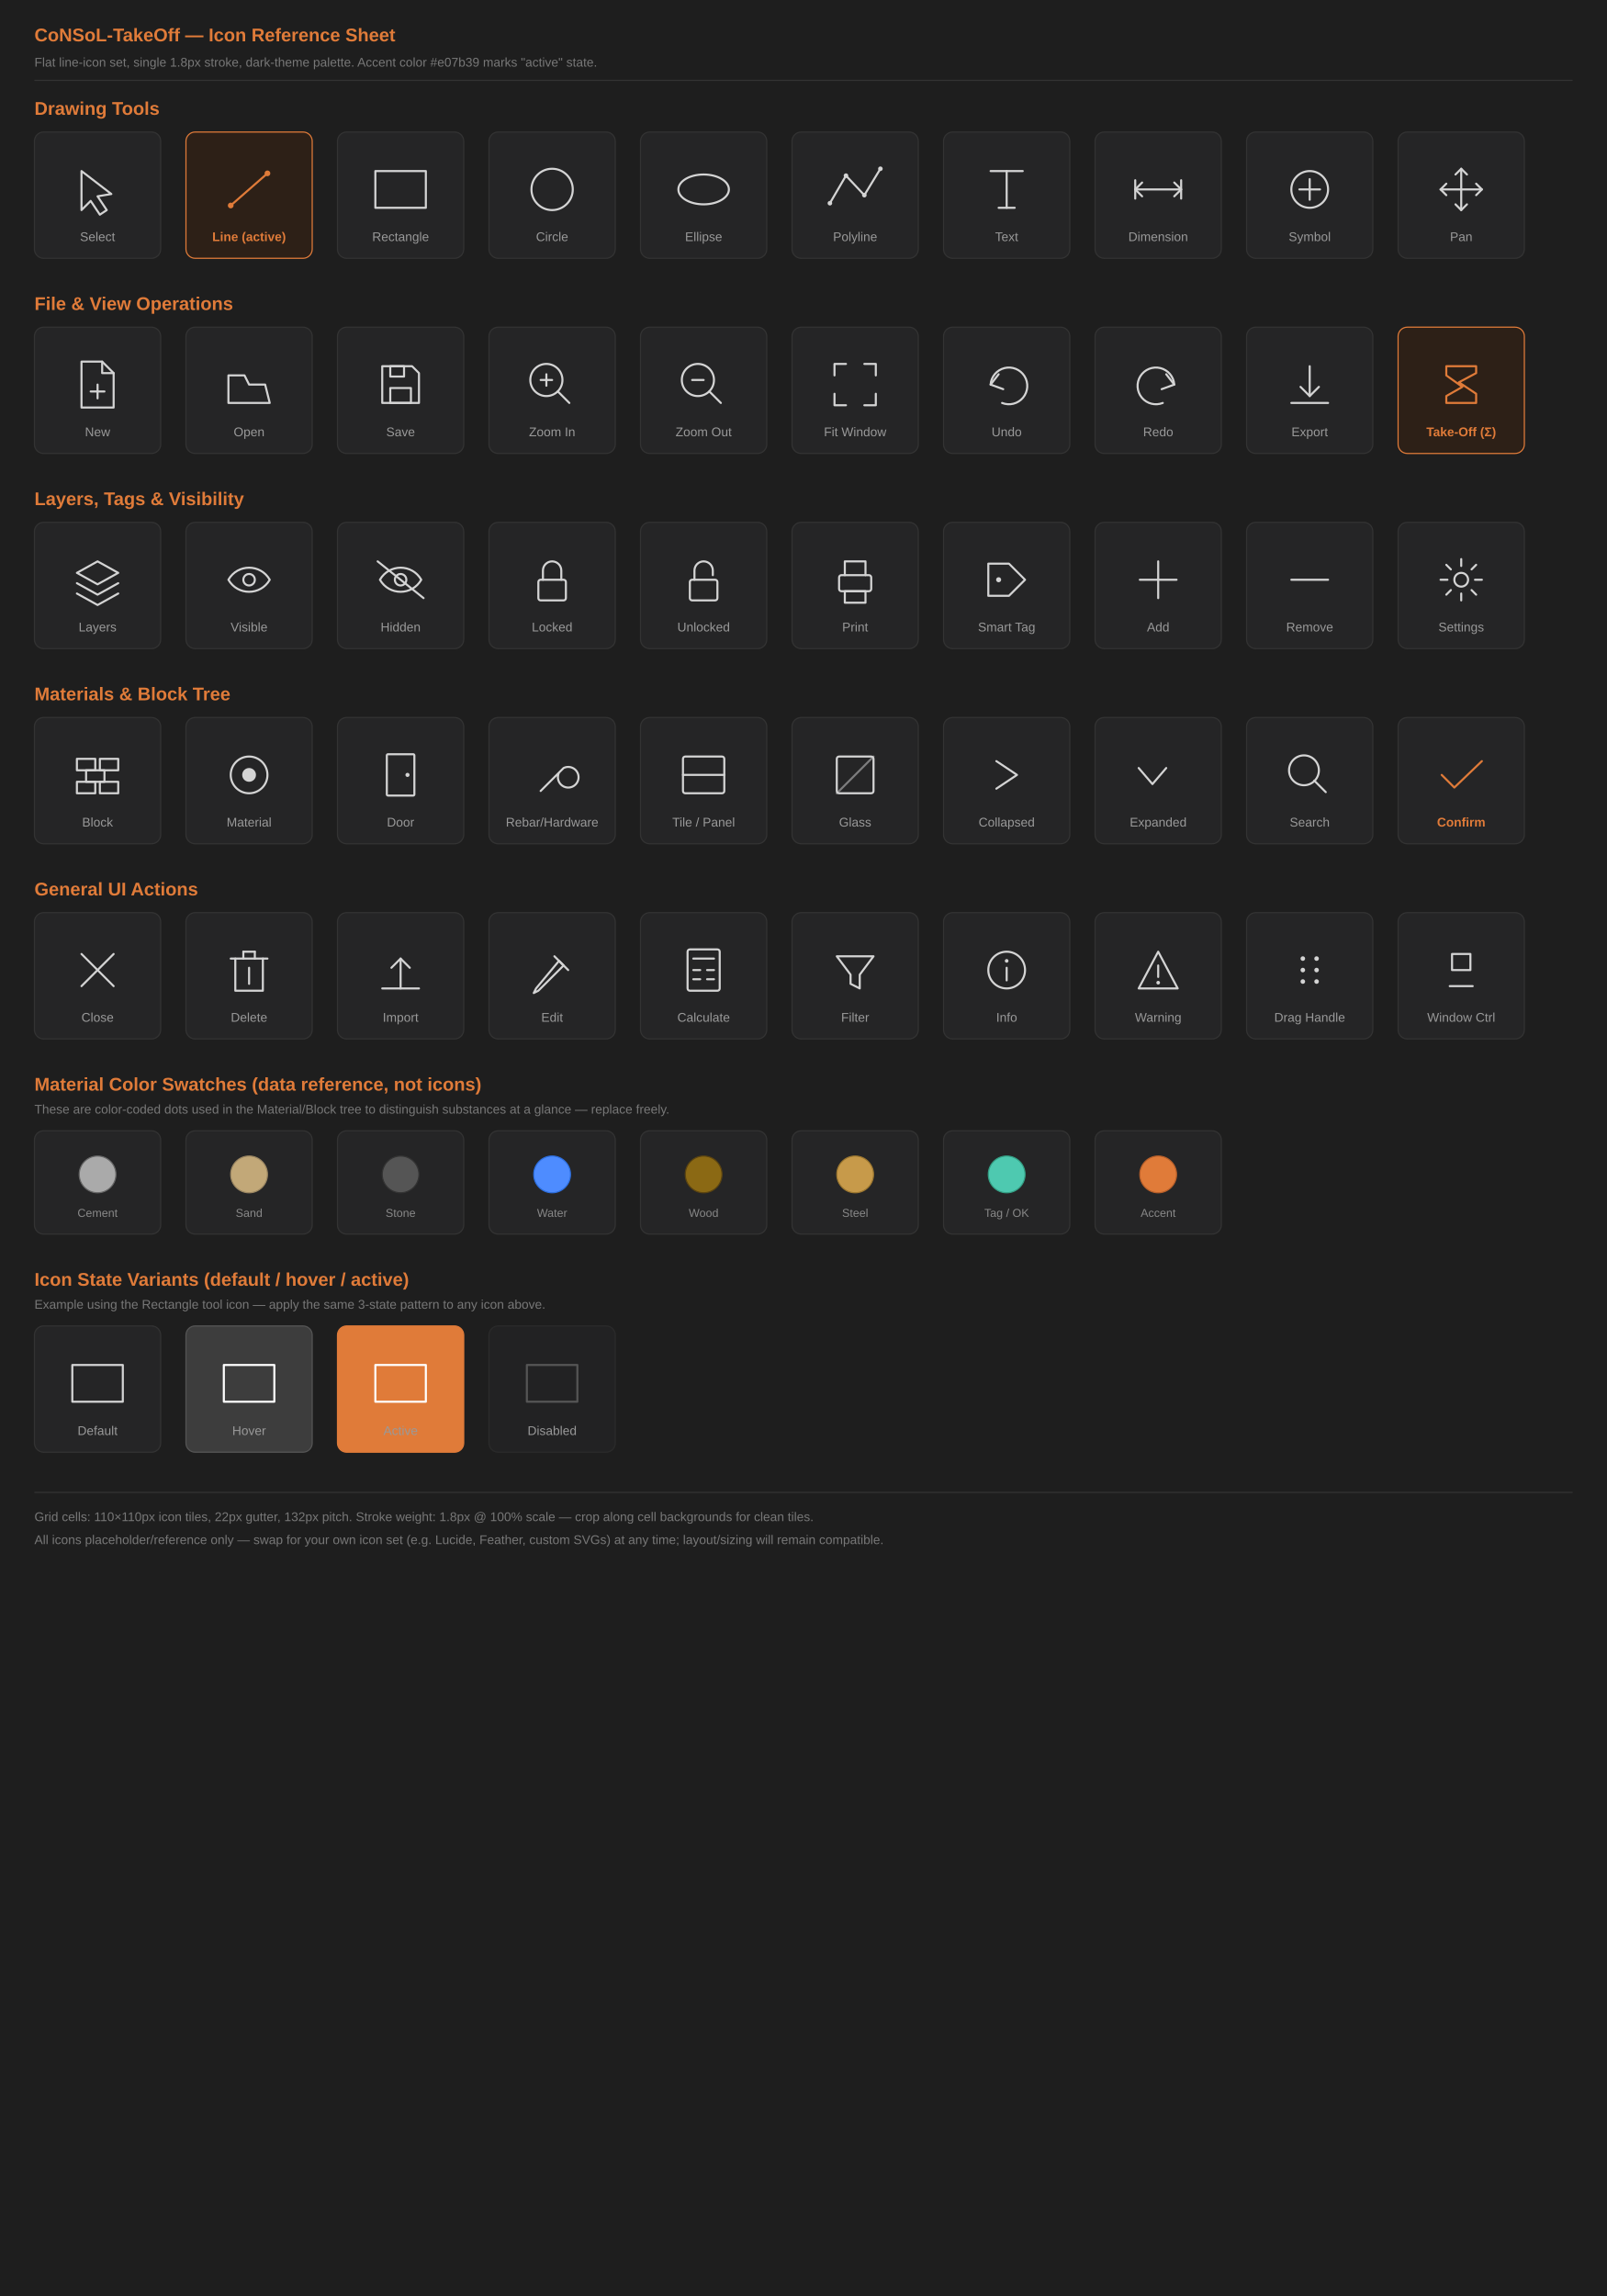
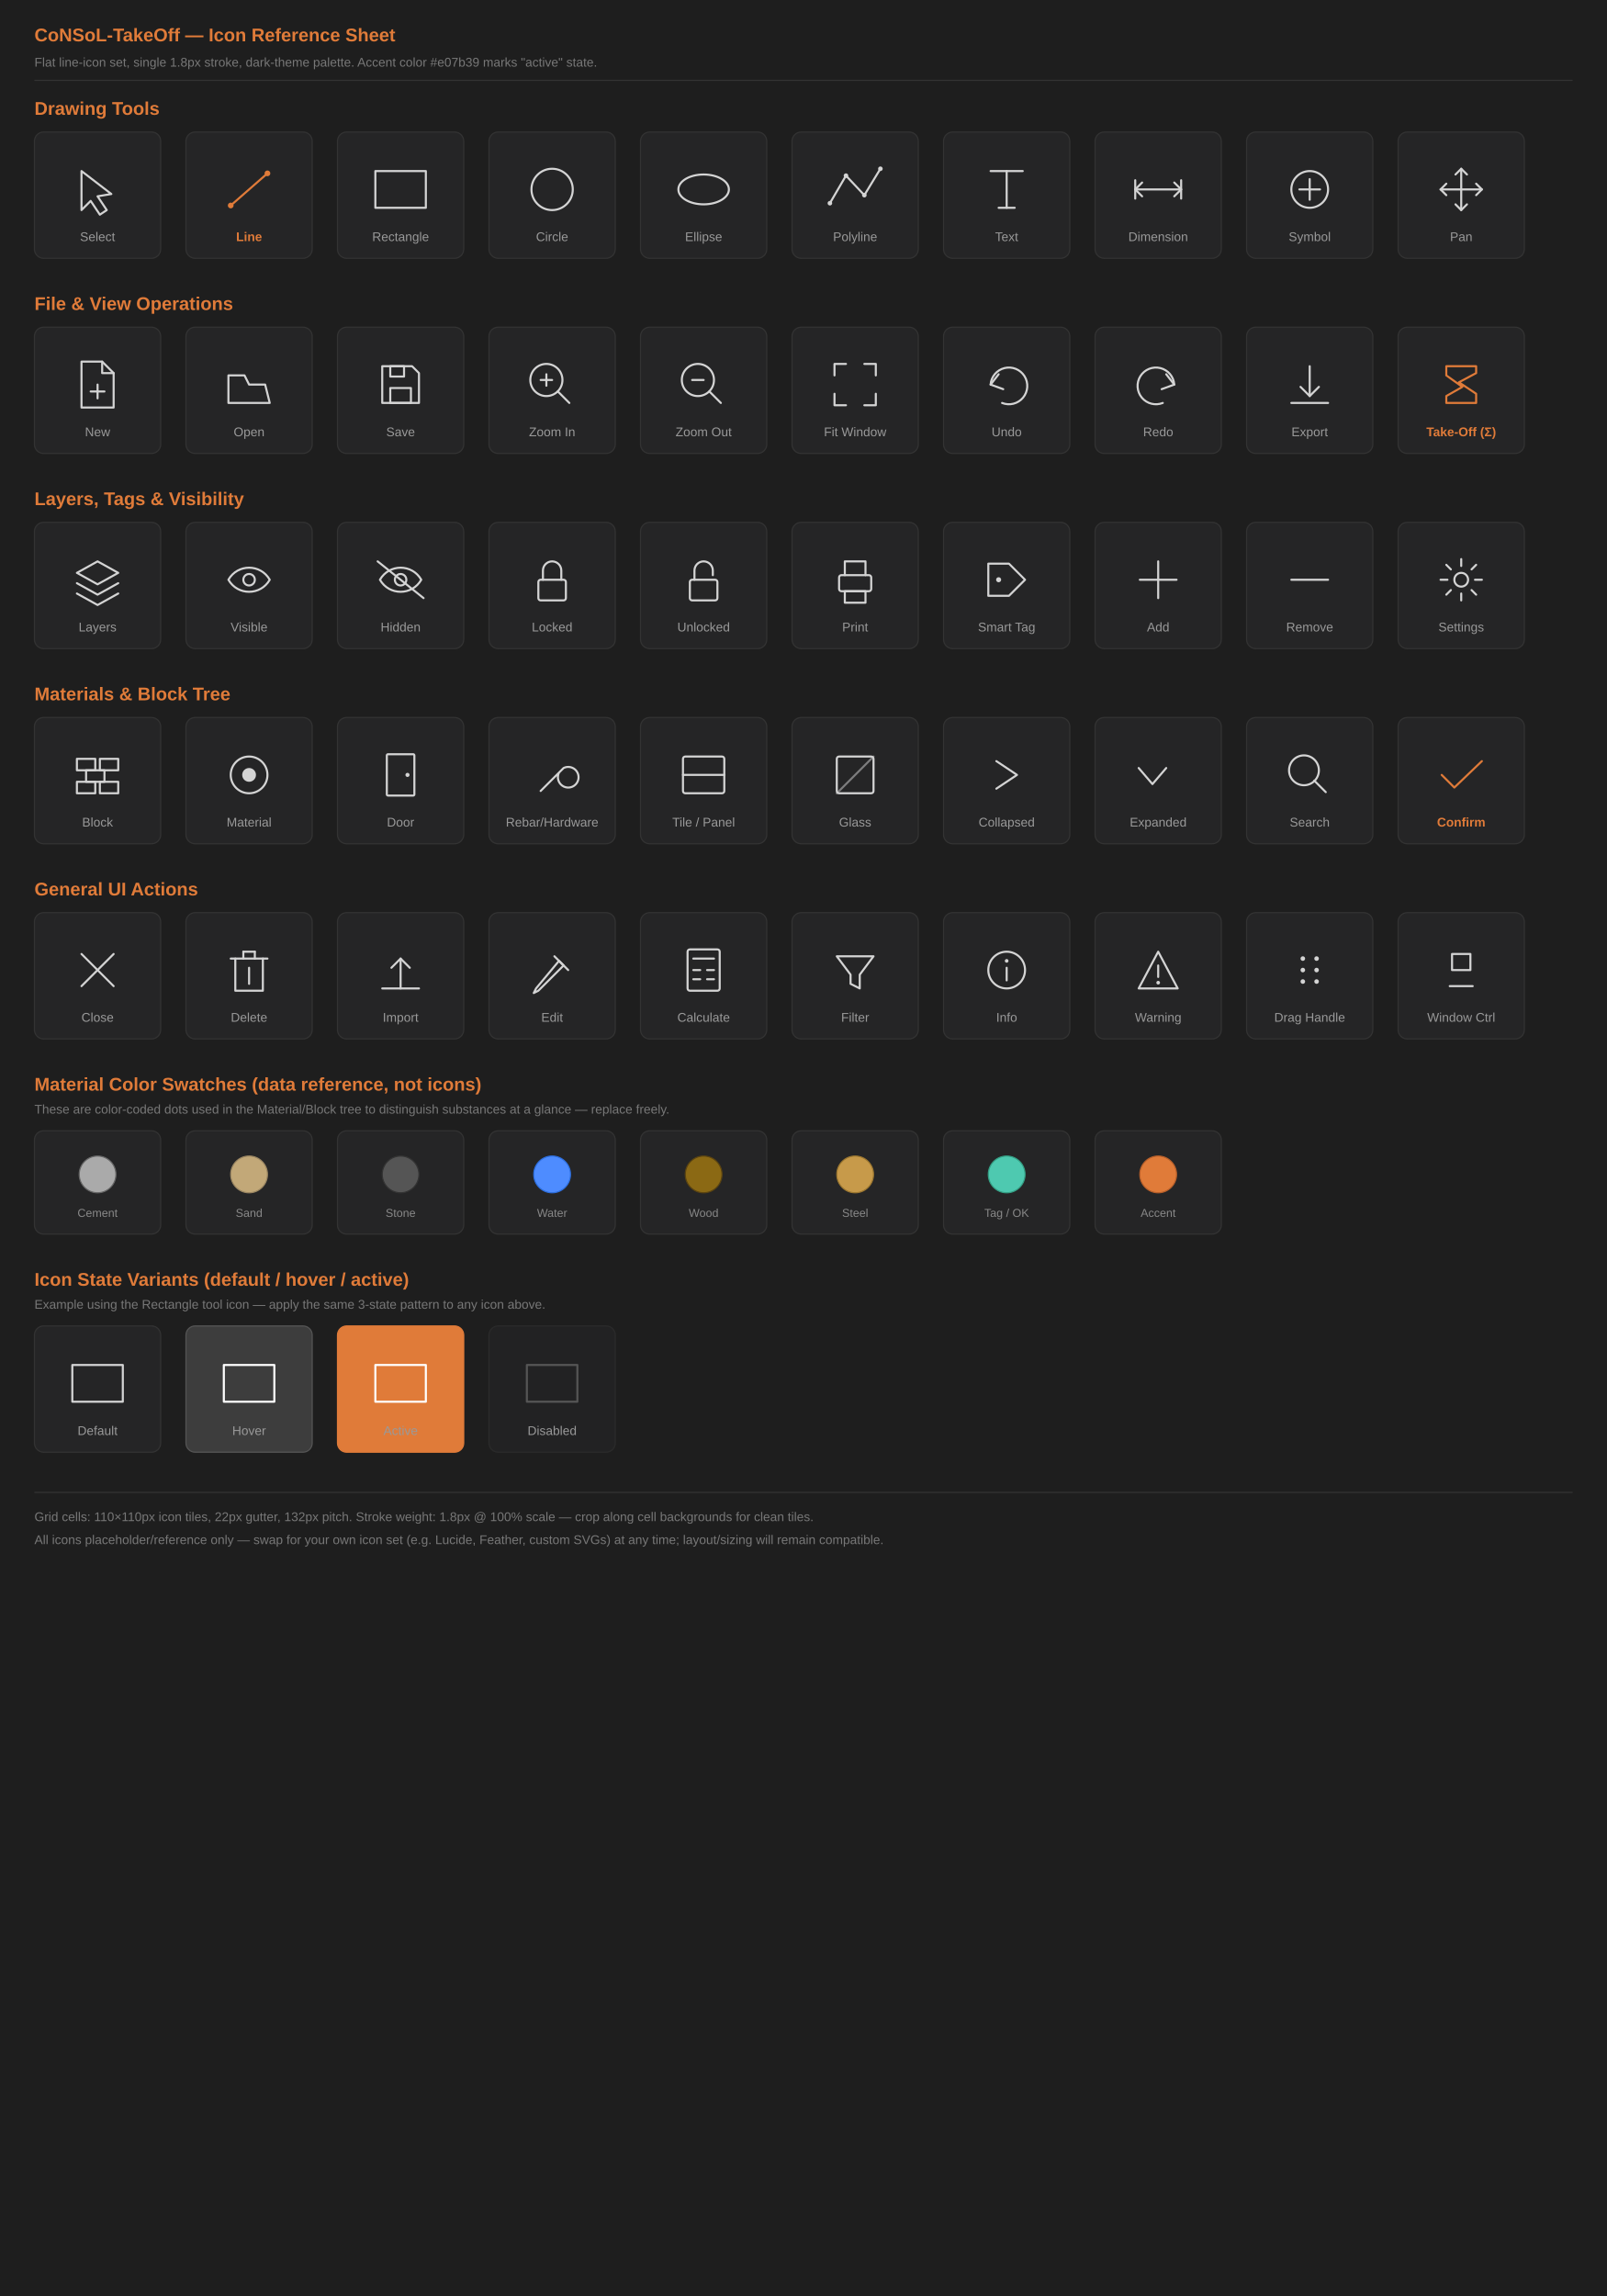
<svg xmlns="http://www.w3.org/2000/svg" width="1400" height="2000" viewBox="0 0 1400 2000">
  <defs>
    <style>
      .bg { fill: #1e1e1e; }
      .cell-bg { fill: #252526; stroke: #333; stroke-width: 1; }
      .cell-bg.active { fill: #2d2017; stroke: #e07b39; }
      .icon-stroke { fill: none; stroke: #d4d4d4; stroke-width: 1.8; stroke-linecap: round; stroke-linejoin: round; }
      .icon-stroke-accent { fill: none; stroke: #e07b39; stroke-width: 1.8; stroke-linecap: round; stroke-linejoin: round; }
      .icon-fill { fill: #d4d4d4; }
      .icon-fill-accent { fill: #e07b39; }
      .label { fill: #999; font-family: 'Segoe UI', Arial, sans-serif; font-size: 11px; text-anchor: middle; }
      .label-accent { fill: #e07b39; font-family: 'Segoe UI', Arial, sans-serif; font-size: 11px; text-anchor: middle; font-weight: 600; }
      .section-title { fill: #e07b39; font-family: 'Segoe UI', Arial, sans-serif; font-size: 16px; font-weight: 700; }
      .section-sub { fill: #777; font-family: 'Segoe UI', Arial, sans-serif; font-size: 11px; }
      .swatch-label { fill: #888; font-family: 'Segoe UI', Arial, sans-serif; font-size: 10px; text-anchor: middle; }
    </style>
  </defs>
  <rect class="bg" width="1400" height="2000" />
  <text x="30" y="36" class="section-title" font-size="22">CoNSoL-TakeOff — Icon Reference Sheet</text>
  <text x="30" y="58" class="section-sub">Flat line-icon set, single 1.8px stroke, dark-theme palette. Accent color #e07b39 marks "active" state.</text>
  <line x1="30" y1="70" x2="1370" y2="70" stroke="#333" stroke-width="1" />
+   <text x="30" y="270" class="section-title">File &amp; View Operations</text>
+   <g transform="translate(30,285)">
+     <rect class="cell-bg" width="110" height="110" rx="8" />
+     <g transform="translate(55,50)">
+       <path class="icon-stroke" d="M -14,-20 L 4,-20 L 14,-10 L 14,20 L -14,20 Z" />
+       <polyline class="icon-stroke" points="4,-20 4,-10 14,-10" />
+       <line class="icon-stroke" x1="-6" y1="6" x2="6" y2="6" />
+       <line class="icon-stroke" x1="0" y1="0" x2="0" y2="12" />
+     </g>
+     <text x="55" y="95" class="label">New</text>
+   </g>
+   <g transform="translate(162,285)">
+     <rect class="cell-bg" width="110" height="110" rx="8" />
+     <g transform="translate(55,52)">
+       <path class="icon-stroke" d="M -18,-10 L -18,14 L 18,14 L 14,-2 L 0,-2 L -4,-10 Z" />
+     </g>
+     <text x="55" y="95" class="label">Open</text>
+   </g>
+   <g transform="translate(294,285)">
+     <rect class="cell-bg" width="110" height="110" rx="8" />
+     <g transform="translate(55,50)">
+       <path class="icon-stroke" d="M -16,-16 L 10,-16 L 16,-10 L 16,16 L -16,16 Z" />
+       <rect class="icon-stroke" x="-9" y="-16" width="12" height="9" />
+       <rect class="icon-stroke" x="-9" y="3" width="18" height="13" />
+     </g>
+     <text x="55" y="95" class="label">Save</text>
+   </g>
  <text x="30" y="100" class="section-title">Drawing Tools</text>
  <g transform="translate(30,115)">
-     <rect class="cell-bg" width="110" height="110" rx="8" />
+     <rect width="110" height="110" rx="8" fill="#252526" stroke="#333333" stroke-width="1" />
    <g transform="translate(55,50)">
      <path class="icon-stroke" d="M -14,-16 L 12,4 L 0,6 L 8,18 L 2,22 L -6,10 L -14,18 Z" />
    </g>
    <text x="55" y="95" class="label">Select</text>
  </g>
  <g transform="translate(162,115)">
-     <rect class="cell-bg active" width="110" height="110" rx="8" />
+     <rect class="cell-bg " width="110" height="110" rx="8" />
    <g transform="translate(55,50)">
      <line class="icon-stroke-accent" x1="-16" y1="14" x2="16" y2="-14" />
      <circle class="icon-fill-accent" cx="-16" cy="14" r="2.5" />
      <circle class="icon-fill-accent" cx="16" cy="-14" r="2.5" />
    </g>
-     <text x="55" y="95" class="label-accent">Line (active)</text>
+     <text x="55" y="95" class="label-accent">Line</text>
  </g>
  <g transform="translate(294,115)">
    <rect class="cell-bg" width="110" height="110" rx="8" />
    <rect class="icon-stroke" x="33" y="34" width="44" height="32" />
    <text x="55" y="95" class="label">Rectangle</text>
  </g>
  <g transform="translate(426,115)">
    <rect class="cell-bg" width="110" height="110" rx="8" />
    <circle class="icon-stroke" cx="55" cy="50" r="18" />
    <text x="55" y="95" class="label">Circle</text>
  </g>
  <g transform="translate(558,115)">
    <rect class="cell-bg" width="110" height="110" rx="8" />
    <ellipse class="icon-stroke" cx="55" cy="50" rx="22" ry="13" />
    <text x="55" y="95" class="label">Ellipse</text>
  </g>
  <g transform="translate(690,115)">
    <rect class="cell-bg" width="110" height="110" rx="8" />
    <polyline class="icon-stroke" points="33,62 47,38 63,55 77,32" />
    <circle class="icon-fill" cx="33" cy="62" r="2" />
    <circle class="icon-fill" cx="47" cy="38" r="2" />
    <circle class="icon-fill" cx="63" cy="55" r="2" />
    <circle class="icon-fill" cx="77" cy="32" r="2" />
    <text x="55" y="95" class="label">Polyline</text>
  </g>
  <g transform="translate(822,115)">
    <rect class="cell-bg" width="110" height="110" rx="8" />
    <g transform="translate(55,50)">
      <line class="icon-stroke" x1="-14" y1="-16" x2="14" y2="-16" />
      <line class="icon-stroke" x1="0" y1="-16" x2="0" y2="16" />
      <line class="icon-stroke" x1="-7" y1="16" x2="7" y2="16" />
    </g>
    <text x="55" y="95" class="label">Text</text>
  </g>
  <g transform="translate(954,115)">
    <rect class="cell-bg" width="110" height="110" rx="8" />
    <g transform="translate(55,50)">
      <line class="icon-stroke" x1="-20" y1="0" x2="20" y2="0" />
      <polyline class="icon-stroke" points="-14,-6 -20,0 -14,6" />
      <polyline class="icon-stroke" points="14,-6 20,0 14,6" />
      <line class="icon-stroke" x1="-20" y1="-8" x2="-20" y2="8" />
      <line class="icon-stroke" x1="20" y1="-8" x2="20" y2="8" />
    </g>
    <text x="55" y="95" class="label">Dimension</text>
  </g>
  <g transform="translate(1086,115)">
    <rect class="cell-bg" width="110" height="110" rx="8" />
    <g transform="translate(55,50)">
      <circle class="icon-stroke" cx="0" cy="0" r="16" />
      <line class="icon-stroke" x1="0" y1="-9" x2="0" y2="9" />
      <line class="icon-stroke" x1="-9" y1="0" x2="9" y2="0" />
    </g>
    <text x="55" y="95" class="label">Symbol</text>
  </g>
  <g transform="translate(1218,115)">
    <rect class="cell-bg" width="110" height="110" rx="8" />
    <g transform="translate(55,50)">
      <line class="icon-stroke" x1="0" y1="-18" x2="0" y2="18" />
      <line class="icon-stroke" x1="-18" y1="0" x2="18" y2="0" />
      <polyline class="icon-stroke" points="-5,-13 0,-18 5,-13" />
      <polyline class="icon-stroke" points="-5,13 0,18 5,13" />
      <polyline class="icon-stroke" points="-13,-5 -18,0 -13,5" />
      <polyline class="icon-stroke" points="13,-5 18,0 13,5" />
    </g>
    <text x="55" y="95" class="label">Pan</text>
  </g>
-   <text x="30" y="270" class="section-title">File &amp; View Operations</text>
-   <g transform="translate(30,285)">
-     <rect class="cell-bg" width="110" height="110" rx="8" />
-     <g transform="translate(55,50)">
-       <path class="icon-stroke" d="M -14,-20 L 4,-20 L 14,-10 L 14,20 L -14,20 Z" />
-       <polyline class="icon-stroke" points="4,-20 4,-10 14,-10" />
-       <line class="icon-stroke" x1="-6" y1="6" x2="6" y2="6" />
-       <line class="icon-stroke" x1="0" y1="0" x2="0" y2="12" />
-     </g>
-     <text x="55" y="95" class="label">New</text>
-   </g>
-   <g transform="translate(162,285)">
-     <rect class="cell-bg" width="110" height="110" rx="8" />
-     <g transform="translate(55,52)">
-       <path class="icon-stroke" d="M -18,-10 L -18,14 L 18,14 L 14,-2 L 0,-2 L -4,-10 Z" />
-     </g>
-     <text x="55" y="95" class="label">Open</text>
-   </g>
-   <g transform="translate(294,285)">
-     <rect class="cell-bg" width="110" height="110" rx="8" />
-     <g transform="translate(55,50)">
-       <path class="icon-stroke" d="M -16,-16 L 10,-16 L 16,-10 L 16,16 L -16,16 Z" />
-       <rect class="icon-stroke" x="-9" y="-16" width="12" height="9" />
-       <rect class="icon-stroke" x="-9" y="3" width="18" height="13" />
-     </g>
-     <text x="55" y="95" class="label">Save</text>
-   </g>
  <g transform="translate(426,285)">
    <rect class="cell-bg" width="110" height="110" rx="8" />
    <g transform="translate(50,46)">
      <circle class="icon-stroke" cx="0" cy="0" r="14" />
      <line class="icon-stroke" x1="10" y1="10" x2="20" y2="20" />
      <line class="icon-stroke" x1="-5" y1="0" x2="5" y2="0" />
      <line class="icon-stroke" x1="0" y1="-5" x2="0" y2="5" />
    </g>
    <text x="55" y="95" class="label">Zoom In</text>
  </g>
  <g transform="translate(558,285)">
    <rect class="cell-bg" width="110" height="110" rx="8" />
    <g transform="translate(50,46)">
      <circle class="icon-stroke" cx="0" cy="0" r="14" />
      <line class="icon-stroke" x1="10" y1="10" x2="20" y2="20" />
      <line class="icon-stroke" x1="-5" y1="0" x2="5" y2="0" />
    </g>
    <text x="55" y="95" class="label">Zoom Out</text>
  </g>
  <g transform="translate(690,285)">
    <rect class="cell-bg" width="110" height="110" rx="8" />
    <g transform="translate(55,50)">
      <polyline class="icon-stroke" points="-18,-8 -18,-18 -8,-18" />
      <polyline class="icon-stroke" points="8,-18 18,-18 18,-8" />
      <polyline class="icon-stroke" points="18,8 18,18 8,18" />
      <polyline class="icon-stroke" points="-8,18 -18,18 -18,8" />
    </g>
    <text x="55" y="95" class="label">Fit Window</text>
  </g>
  <g transform="translate(822,285)">
    <rect class="cell-bg" width="110" height="110" rx="8" />
    <g transform="translate(55,50)">
      <path class="icon-stroke" d="M -14,0 A 16,16 0 1 1 -4,16" />
      <polyline class="icon-stroke" points="-7,-9 -14,0 -3,4" />
    </g>
    <text x="55" y="95" class="label">Undo</text>
  </g>
  <g transform="translate(954,285)">
    <rect class="cell-bg" width="110" height="110" rx="8" />
    <g transform="translate(55,50)">
      <path class="icon-stroke" d="M 14,0 A 16,16 0 1 0 4,16" />
      <polyline class="icon-stroke" points="7,-9 14,0 3,4" />
    </g>
    <text x="55" y="95" class="label">Redo</text>
  </g>
+   <g transform="translate(1218,285)">
+     <rect class="cell-bg" width="110" height="110" rx="8" />
+     <g transform="translate(55,50)">
+       <path class="icon-stroke-accent" d="M -13,-16 L 13,-16 L 13,-10 L -2,-2 L 13,8 L 13,16 L -13,16 L -13,10 L 1,2 L -13,-8 Z" />
+     </g>
+     <text x="55" y="95" class="label-accent">Take-Off (Σ)</text>
+   </g>
  <g transform="translate(1086,285)">
    <rect class="cell-bg" width="110" height="110" rx="8" />
    <g transform="translate(55,50)">
      <line class="icon-stroke" x1="0" y1="-16" x2="0" y2="10" />
      <polyline class="icon-stroke" points="-8,2 0,10 8,2" />
      <line class="icon-stroke" x1="-16" y1="16" x2="16" y2="16" />
    </g>
    <text x="55" y="95" class="label">Export</text>
-   </g>
-   <g transform="translate(1218,285)">
-     <rect class="cell-bg active" width="110" height="110" rx="8" />
-     <g transform="translate(55,50)">
-       <path class="icon-stroke-accent" d="M -13,-16 L 13,-16 L 13,-10 L -2,-2 L 13,8 L 13,16 L -13,16 L -13,10 L 1,2 L -13,-8 Z" />
-     </g>
-     <text x="55" y="95" class="label-accent">Take-Off (Σ)</text>
  </g>
  <text x="30" y="440" class="section-title">Layers, Tags &amp; Visibility</text>
  <g transform="translate(30,455)">
    <rect class="cell-bg" width="110" height="110" rx="8" />
    <g transform="translate(55,50)">
      <polygon class="icon-stroke" points="0,-16 18,-6 0,4 -18,-6" />
      <polyline class="icon-stroke" points="-18,3 0,13 18,3" />
      <polyline class="icon-stroke" points="-18,12 0,22 18,12" />
    </g>
    <text x="55" y="95" class="label">Layers</text>
  </g>
  <g transform="translate(162,455)">
    <rect class="cell-bg" width="110" height="110" rx="8" />
    <g transform="translate(55,50)">
      <path class="icon-stroke" d="M -18,0 C -10,-14 10,-14 18,0 C 10,14 -10,14 -18,0 Z" />
      <circle class="icon-stroke" cx="0" cy="0" r="5" />
    </g>
    <text x="55" y="95" class="label">Visible</text>
  </g>
  <g transform="translate(294,455)">
    <rect class="cell-bg" width="110" height="110" rx="8" />
    <g transform="translate(55,50)">
      <path class="icon-stroke" d="M -18,0 C -10,-14 10,-14 18,0 C 10,14 -10,14 -18,0 Z" />
      <circle class="icon-stroke" cx="0" cy="0" r="5" />
      <line class="icon-stroke" x1="-20" y1="-16" x2="20" y2="16" />
    </g>
    <text x="55" y="95" class="label">Hidden</text>
  </g>
  <g transform="translate(426,455)">
    <rect class="cell-bg" width="110" height="110" rx="8" />
    <g transform="translate(55,50)">
      <rect class="icon-stroke" x="-12" y="0" width="24" height="18" rx="2" />
      <path class="icon-stroke" d="M -8,0 L -8,-8 A 8,8 0 0 1 8,-8 L 8,0" />
    </g>
    <text x="55" y="95" class="label">Locked</text>
  </g>
  <g transform="translate(558,455)">
    <rect class="cell-bg" width="110" height="110" rx="8" />
    <g transform="translate(55,50)">
      <rect class="icon-stroke" x="-12" y="0" width="24" height="18" rx="2" />
      <path class="icon-stroke" d="M -8,0 L -8,-8 A 8,8 0 0 1 8,-8 L 8,-4" />
    </g>
    <text x="55" y="95" class="label">Unlocked</text>
  </g>
  <g transform="translate(690,455)">
    <rect class="cell-bg" width="110" height="110" rx="8" />
    <g transform="translate(55,50)">
      <rect class="icon-stroke" x="-14" y="-4" width="28" height="14" rx="2" />
      <polyline class="icon-stroke" points="-9,-4 -9,-16 9,-16 9,-4" />
      <rect class="icon-stroke" x="-9" y="10" width="18" height="10" />
    </g>
    <text x="55" y="95" class="label">Print</text>
  </g>
  <g transform="translate(822,455)">
    <rect class="cell-bg" width="110" height="110" rx="8" />
    <g transform="translate(53,50)">
      <path class="icon-stroke" d="M -14,-14 L 4,-14 L 18,0 L 4,14 L -14,14 Z" />
      <circle class="icon-fill" cx="-5" cy="0" r="2.2" />
    </g>
    <text x="55" y="95" class="label">Smart Tag</text>
  </g>
  <g transform="translate(954,455)">
    <rect class="cell-bg" width="110" height="110" rx="8" />
    <g transform="translate(55,50)">
      <line class="icon-stroke" x1="0" y1="-16" x2="0" y2="16" />
      <line class="icon-stroke" x1="-16" y1="0" x2="16" y2="0" />
    </g>
    <text x="55" y="95" class="label">Add</text>
  </g>
  <g transform="translate(1086,455)">
    <rect class="cell-bg" width="110" height="110" rx="8" />
    <g transform="translate(55,50)">
      <line class="icon-stroke" x1="-16" y1="0" x2="16" y2="0" />
    </g>
    <text x="55" y="95" class="label">Remove</text>
  </g>
  <g transform="translate(1218,455)">
    <rect class="cell-bg" width="110" height="110" rx="8" />
    <g transform="translate(55,50)">
      <circle class="icon-stroke" cx="0" cy="0" r="6" />
      <g class="icon-stroke">
        <line x1="0" y1="-18" x2="0" y2="-12" />
        <line x1="0" y1="12" x2="0" y2="18" />
        <line x1="-18" y1="0" x2="-12" y2="0" />
        <line x1="12" y1="0" x2="18" y2="0" />
        <line x1="-13" y1="-13" x2="-9" y2="-9" />
        <line x1="9" y1="9" x2="13" y2="13" />
        <line x1="13" y1="-13" x2="9" y2="-9" />
        <line x1="-9" y1="9" x2="-13" y2="13" />
      </g>
    </g>
    <text x="55" y="95" class="label">Settings</text>
  </g>
  <text x="30" y="610" class="section-title">Materials &amp; Block Tree</text>
  <g transform="translate(30,625)">
    <rect class="cell-bg" width="110" height="110" rx="8" />
    <g transform="translate(55,50)">
      <rect class="icon-stroke" x="-18" y="-14" width="16" height="10" />
      <rect class="icon-stroke" x="2" y="-14" width="16" height="10" />
      <rect class="icon-stroke" x="-10" y="-4" width="16" height="10" />
      <rect class="icon-stroke" x="-18" y="6" width="16" height="10" />
      <rect class="icon-stroke" x="2" y="6" width="16" height="10" />
    </g>
    <text x="55" y="95" class="label">Block</text>
  </g>
  <g transform="translate(162,625)">
    <rect class="cell-bg" width="110" height="110" rx="8" />
    <g transform="translate(55,50)">
      <circle class="icon-stroke" cx="0" cy="0" r="16" />
      <circle class="icon-fill" cx="0" cy="0" r="6" />
    </g>
    <text x="55" y="95" class="label">Material</text>
  </g>
  <g transform="translate(294,625)">
    <rect class="cell-bg" width="110" height="110" rx="8" />
    <g transform="translate(55,52)">
      <rect class="icon-stroke" x="-12" y="-20" width="24" height="36" rx="1" />
      <circle class="icon-fill" cx="6" cy="-2" r="1.8" />
    </g>
    <text x="55" y="95" class="label">Door</text>
  </g>
  <g transform="translate(426,625)">
    <rect class="cell-bg" width="110" height="110" rx="8" />
    <g transform="translate(55,50)">
      <path class="icon-stroke" d="M -10,14 L 6,-2 A 9,9 0 1 0 10,-6 L -6,10 Z" />
    </g>
    <text x="55" y="95" class="label">Rebar/Hardware</text>
  </g>
  <g transform="translate(558,625)">
    <rect class="cell-bg" width="110" height="110" rx="8" />
    <rect class="icon-stroke" x="37" y="34" width="36" height="32" rx="2" />
    <line class="icon-stroke" x1="37" y1="50" x2="73" y2="50" />
    <text x="55" y="95" class="label">Tile / Panel</text>
  </g>
  <g transform="translate(690,625)">
    <rect class="cell-bg" width="110" height="110" rx="8" />
    <g transform="translate(55,50)">
      <rect class="icon-stroke" x="-16" y="-16" width="32" height="32" rx="2" />
      <line class="icon-stroke" x1="-16" y1="16" x2="16" y2="-16" stroke-width="1.2" opacity="0.5" />
    </g>
    <text x="55" y="95" class="label">Glass</text>
  </g>
  <g transform="translate(822,625)">
    <rect class="cell-bg" width="110" height="110" rx="8" />
    <polyline class="icon-stroke" points="46,38 64,50 46,62" />
    <text x="55" y="95" class="label">Collapsed</text>
  </g>
  <g transform="translate(954,625)">
    <rect class="cell-bg" width="110" height="110" rx="8" />
    <polyline class="icon-stroke" points="38,44 50,58 62,44" />
    <text x="55" y="95" class="label">Expanded</text>
  </g>
  <g transform="translate(1086,625)">
    <rect class="cell-bg" width="110" height="110" rx="8" />
    <g transform="translate(50,46)">
      <circle class="icon-stroke" cx="0" cy="0" r="13" />
      <line class="icon-stroke" x1="9" y1="9" x2="19" y2="19" />
    </g>
    <text x="55" y="95" class="label">Search</text>
  </g>
  <g transform="translate(1218,625)">
    <rect class="cell-bg" width="110" height="110" rx="8" />
    <polyline class="icon-stroke-accent" points="38,50 49,61 73,38" />
    <text x="55" y="95" class="label-accent">Confirm</text>
  </g>
  <text x="30" y="780" class="section-title">General UI Actions</text>
  <g transform="translate(30,795)">
    <rect class="cell-bg" width="110" height="110" rx="8" />
    <g transform="translate(55,50)">
      <line class="icon-stroke" x1="-14" y1="-14" x2="14" y2="14" />
      <line class="icon-stroke" x1="14" y1="-14" x2="-14" y2="14" />
    </g>
    <text x="55" y="95" class="label">Close</text>
  </g>
  <g transform="translate(162,795)">
    <rect class="cell-bg" width="110" height="110" rx="8" />
    <g transform="translate(55,52)">
      <polyline class="icon-stroke" points="-12,-12 -12,16 12,16 12,-12" />
      <line class="icon-stroke" x1="-16" y1="-12" x2="16" y2="-12" />
      <line class="icon-stroke" x1="-5" y1="-12" x2="-5" y2="-18" />
      <line class="icon-stroke" x1="5" y1="-12" x2="5" y2="-18" />
      <line class="icon-stroke" x1="-5" y1="-18" x2="5" y2="-18" />
      <line class="icon-stroke" x1="0" y1="-4" x2="0" y2="10" />
    </g>
    <text x="55" y="95" class="label">Delete</text>
  </g>
  <g transform="translate(294,795)">
    <rect class="cell-bg" width="110" height="110" rx="8" />
    <g transform="translate(55,50)">
      <line class="icon-stroke" x1="0" y1="16" x2="0" y2="-10" />
      <polyline class="icon-stroke" points="-8,-2 0,-10 8,-2" />
      <line class="icon-stroke" x1="-16" y1="16" x2="16" y2="16" />
    </g>
    <text x="55" y="95" class="label">Import</text>
  </g>
  <g transform="translate(426,795)">
    <rect class="cell-bg" width="110" height="110" rx="8" />
    <g transform="translate(55,52)">
      <path class="icon-stroke" d="M -14,14 L -16,18 L -12,16 L 10,-6 L 6,-10 Z" />
      <line class="icon-stroke" x1="2" y1="-14" x2="14" y2="-2" />
    </g>
    <text x="55" y="95" class="label">Edit</text>
  </g>
  <g transform="translate(558,795)">
    <rect class="cell-bg" width="110" height="110" rx="8" />
    <g transform="translate(55,50)">
      <rect class="icon-stroke" x="-14" y="-18" width="28" height="36" rx="2" />
      <line class="icon-stroke" x1="-9" y1="-10" x2="9" y2="-10" />
      <line class="icon-stroke" x1="-9" y1="0" x2="-3" y2="0" />
      <line class="icon-stroke" x1="3" y1="0" x2="9" y2="0" />
      <line class="icon-stroke" x1="-9" y1="8" x2="-3" y2="8" />
      <line class="icon-stroke" x1="3" y1="8" x2="9" y2="8" />
    </g>
    <text x="55" y="95" class="label">Calculate</text>
  </g>
  <g transform="translate(690,795)">
    <rect class="cell-bg" width="110" height="110" rx="8" />
    <g transform="translate(55,50)">
      <path class="icon-stroke" d="M -16,-12 L 16,-12 L 4,4 L 4,16 L -4,12 L -4,4 Z" />
    </g>
    <text x="55" y="95" class="label">Filter</text>
  </g>
  <g transform="translate(822,795)">
    <rect class="cell-bg" width="110" height="110" rx="8" />
    <g transform="translate(55,50)">
      <circle class="icon-stroke" cx="0" cy="0" r="16" />
      <line class="icon-stroke" x1="0" y1="-2" x2="0" y2="9" />
      <circle class="icon-fill" cx="0" cy="-8" r="1.6" />
    </g>
    <text x="55" y="95" class="label">Info</text>
  </g>
  <g transform="translate(954,795)">
    <rect class="cell-bg" width="110" height="110" rx="8" />
    <g transform="translate(55,52)">
      <path class="icon-stroke" d="M 0,-18 L 17,14 L -17,14 Z" />
      <line class="icon-stroke" x1="0" y1="-6" x2="0" y2="4" />
      <circle class="icon-fill" cx="0" cy="9" r="1.6" />
    </g>
    <text x="55" y="95" class="label">Warning</text>
  </g>
  <g transform="translate(1086,795)">
    <rect class="cell-bg" width="110" height="110" rx="8" />
    <g transform="translate(55,50)">
      <circle class="icon-fill" cx="-6" cy="-10" r="2" />
      <circle class="icon-fill" cx="6" cy="-10" r="2" />
      <circle class="icon-fill" cx="-6" cy="0" r="2" />
      <circle class="icon-fill" cx="6" cy="0" r="2" />
      <circle class="icon-fill" cx="-6" cy="10" r="2" />
      <circle class="icon-fill" cx="6" cy="10" r="2" />
    </g>
    <text x="55" y="95" class="label">Drag Handle</text>
  </g>
  <g transform="translate(1218,795)">
    <rect class="cell-bg" width="110" height="110" rx="8" />
    <g transform="translate(55,50)">
      <line class="icon-stroke" x1="-10" y1="14" x2="10" y2="14" />
      <rect class="icon-stroke" x="-8" y="-14" width="16" height="14" />
    </g>
    <text x="55" y="95" class="label">Window Ctrl</text>
  </g>
  <text x="30" y="950" class="section-title">Material Color Swatches (data reference, not icons)</text>
  <text x="30" y="970" class="section-sub">These are color-coded dots used in the Material/Block tree to distinguish substances at a glance — replace freely.</text>
  <g transform="translate(30,985)">
    <rect class="cell-bg" width="110" height="90" rx="8" />
    <circle cx="55" cy="38" r="16" fill="#aaaaaa" stroke="#666" stroke-width="1" />
    <text x="55" y="75" class="swatch-label">Cement</text>
  </g>
  <g transform="translate(162,985)">
    <rect class="cell-bg" width="110" height="90" rx="8" />
    <circle cx="55" cy="38" r="16" fill="#c2a878" stroke="#9c8762" stroke-width="1" />
    <text x="55" y="75" class="swatch-label">Sand</text>
  </g>
  <g transform="translate(294,985)">
    <rect class="cell-bg" width="110" height="90" rx="8" />
    <circle cx="55" cy="38" r="16" fill="#555555" stroke="#333" stroke-width="1" />
    <text x="55" y="75" class="swatch-label">Stone</text>
  </g>
  <g transform="translate(426,985)">
    <rect class="cell-bg" width="110" height="90" rx="8" />
    <circle cx="55" cy="38" r="16" fill="#4e8cff" stroke="#2d6fe0" stroke-width="1" />
    <text x="55" y="75" class="swatch-label">Water</text>
  </g>
  <g transform="translate(558,985)">
    <rect class="cell-bg" width="110" height="90" rx="8" />
    <circle cx="55" cy="38" r="16" fill="#8B6914" stroke="#5a4310" stroke-width="1" />
    <text x="55" y="75" class="swatch-label">Wood</text>
  </g>
  <g transform="translate(690,985)">
    <rect class="cell-bg" width="110" height="90" rx="8" />
    <circle cx="55" cy="38" r="16" fill="#c79a4a" stroke="#9c772f" stroke-width="1" />
    <text x="55" y="75" class="swatch-label">Steel</text>
  </g>
  <g transform="translate(822,985)">
    <rect class="cell-bg" width="110" height="90" rx="8" />
    <circle cx="55" cy="38" r="16" fill="#4ec9b0" stroke="#34a085" stroke-width="1" />
    <text x="55" y="75" class="swatch-label">Tag / OK</text>
  </g>
  <g transform="translate(954,985)">
    <rect class="cell-bg" width="110" height="90" rx="8" />
    <circle cx="55" cy="38" r="16" fill="#e07b39" stroke="#b85f29" stroke-width="1" />
    <text x="55" y="75" class="swatch-label">Accent</text>
  </g>
  <text x="30" y="1120" class="section-title">Icon State Variants (default / hover / active)</text>
  <text x="30" y="1140" class="section-sub">Example using the Rectangle tool icon — apply the same 3-state pattern to any icon above.</text>
  <g transform="translate(30,1155)">
    <rect class="cell-bg" width="110" height="110" rx="8" />
    <rect class="icon-stroke" x="33" y="34" width="44" height="32" />
    <text x="55" y="95" class="label">Default</text>
  </g>
  <g transform="translate(162,1155)">
    <rect width="110" height="110" rx="8" fill="#3d3d3d" stroke="#555" stroke-width="1" />
    <rect x="33" y="34" width="44" height="32" fill="none" stroke="#fff" stroke-width="1.8" stroke-linecap="round" stroke-linejoin="round" />
    <text x="55" y="95" class="label">Hover</text>
  </g>
  <g transform="translate(294,1155)">
    <rect width="110" height="110" rx="8" fill="#e07b39" stroke="#e07b39" stroke-width="1" />
    <rect x="33" y="34" width="44" height="32" fill="none" stroke="#ffffff" stroke-width="1.8" stroke-linecap="round" stroke-linejoin="round" />
    <text x="55" y="95" class="label">Active</text>
  </g>
  <g transform="translate(426,1155)">
    <rect class="cell-bg" width="110" height="110" rx="8" opacity="0.6" />
    <rect x="33" y="34" width="44" height="32" fill="none" stroke="#555" stroke-width="1.8" stroke-linecap="round" stroke-linejoin="round" />
    <text x="55" y="95" class="label" fill="#555">Disabled</text>
  </g>
  <line x1="30" y1="1300" x2="1370" y2="1300" stroke="#333" stroke-width="1" />
  <text x="30" y="1325" class="section-sub">Grid cells: 110×110px icon tiles, 22px gutter, 132px pitch. Stroke weight: 1.8px @ 100% scale — crop along cell backgrounds for clean tiles.</text>
  <text x="30" y="1345" class="section-sub">All icons placeholder/reference only — swap for your own icon set (e.g. Lucide, Feather, custom SVGs) at any time; layout/sizing will remain compatible.</text>
</svg>
